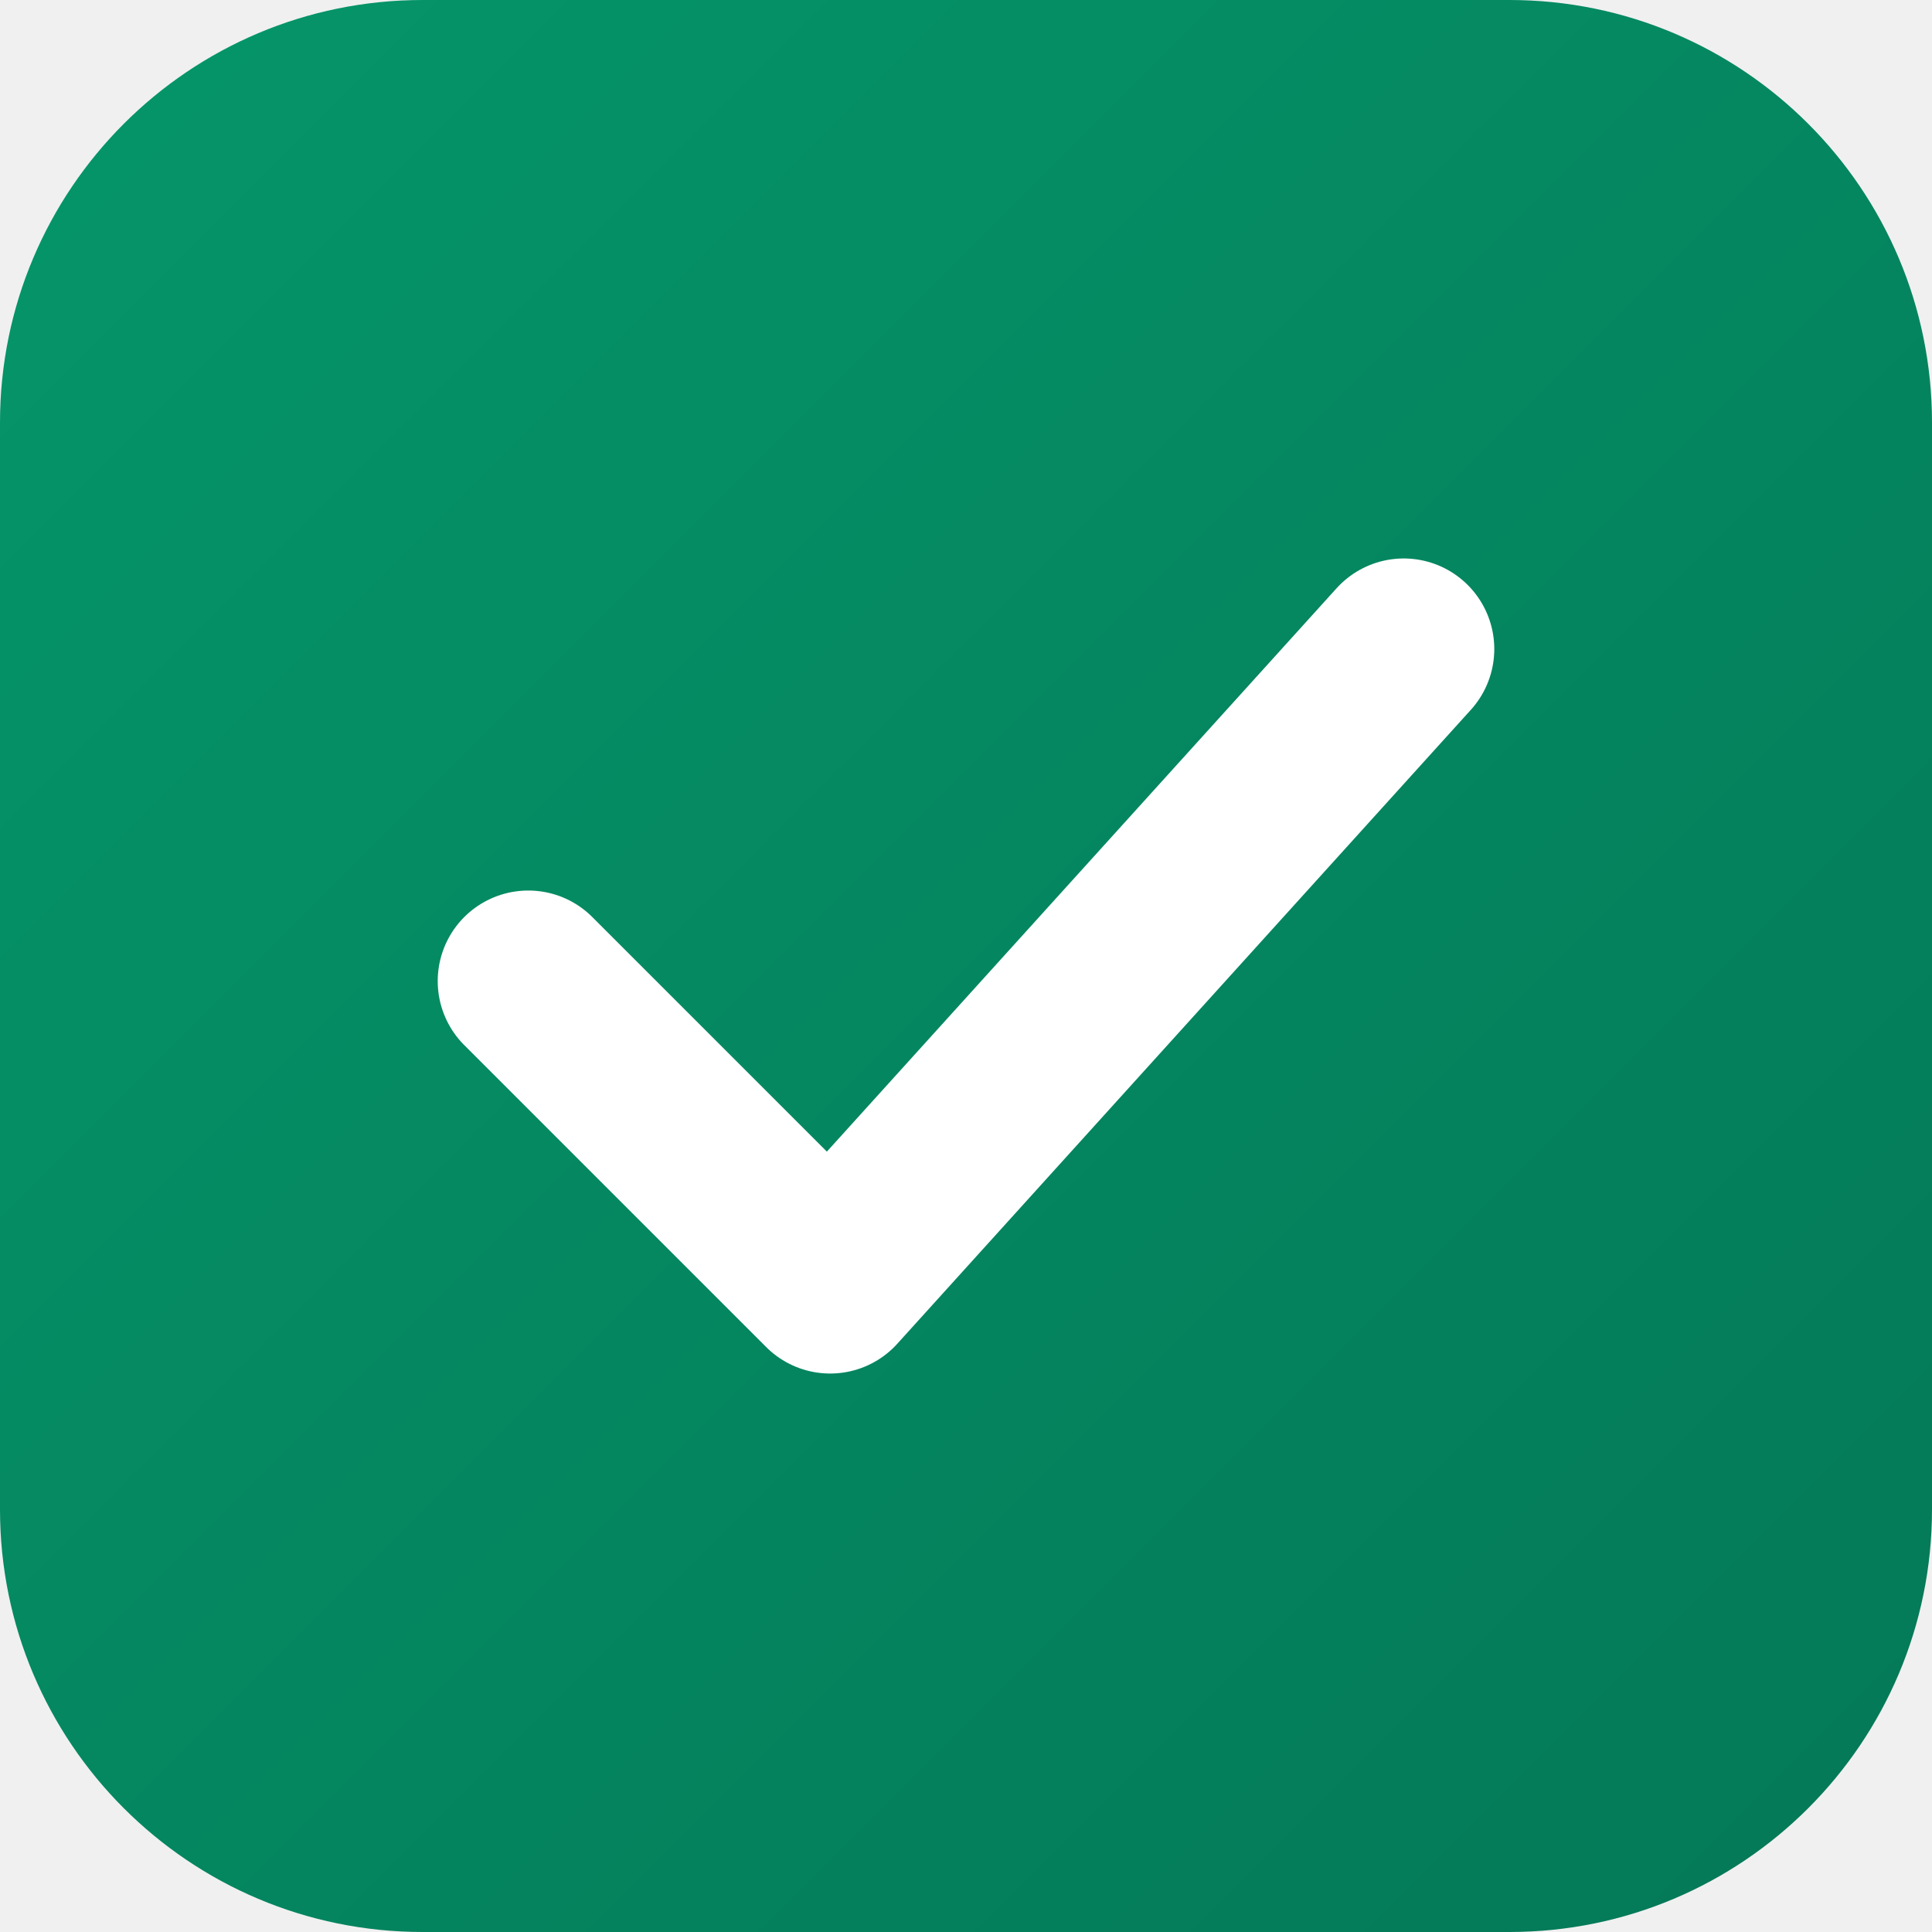
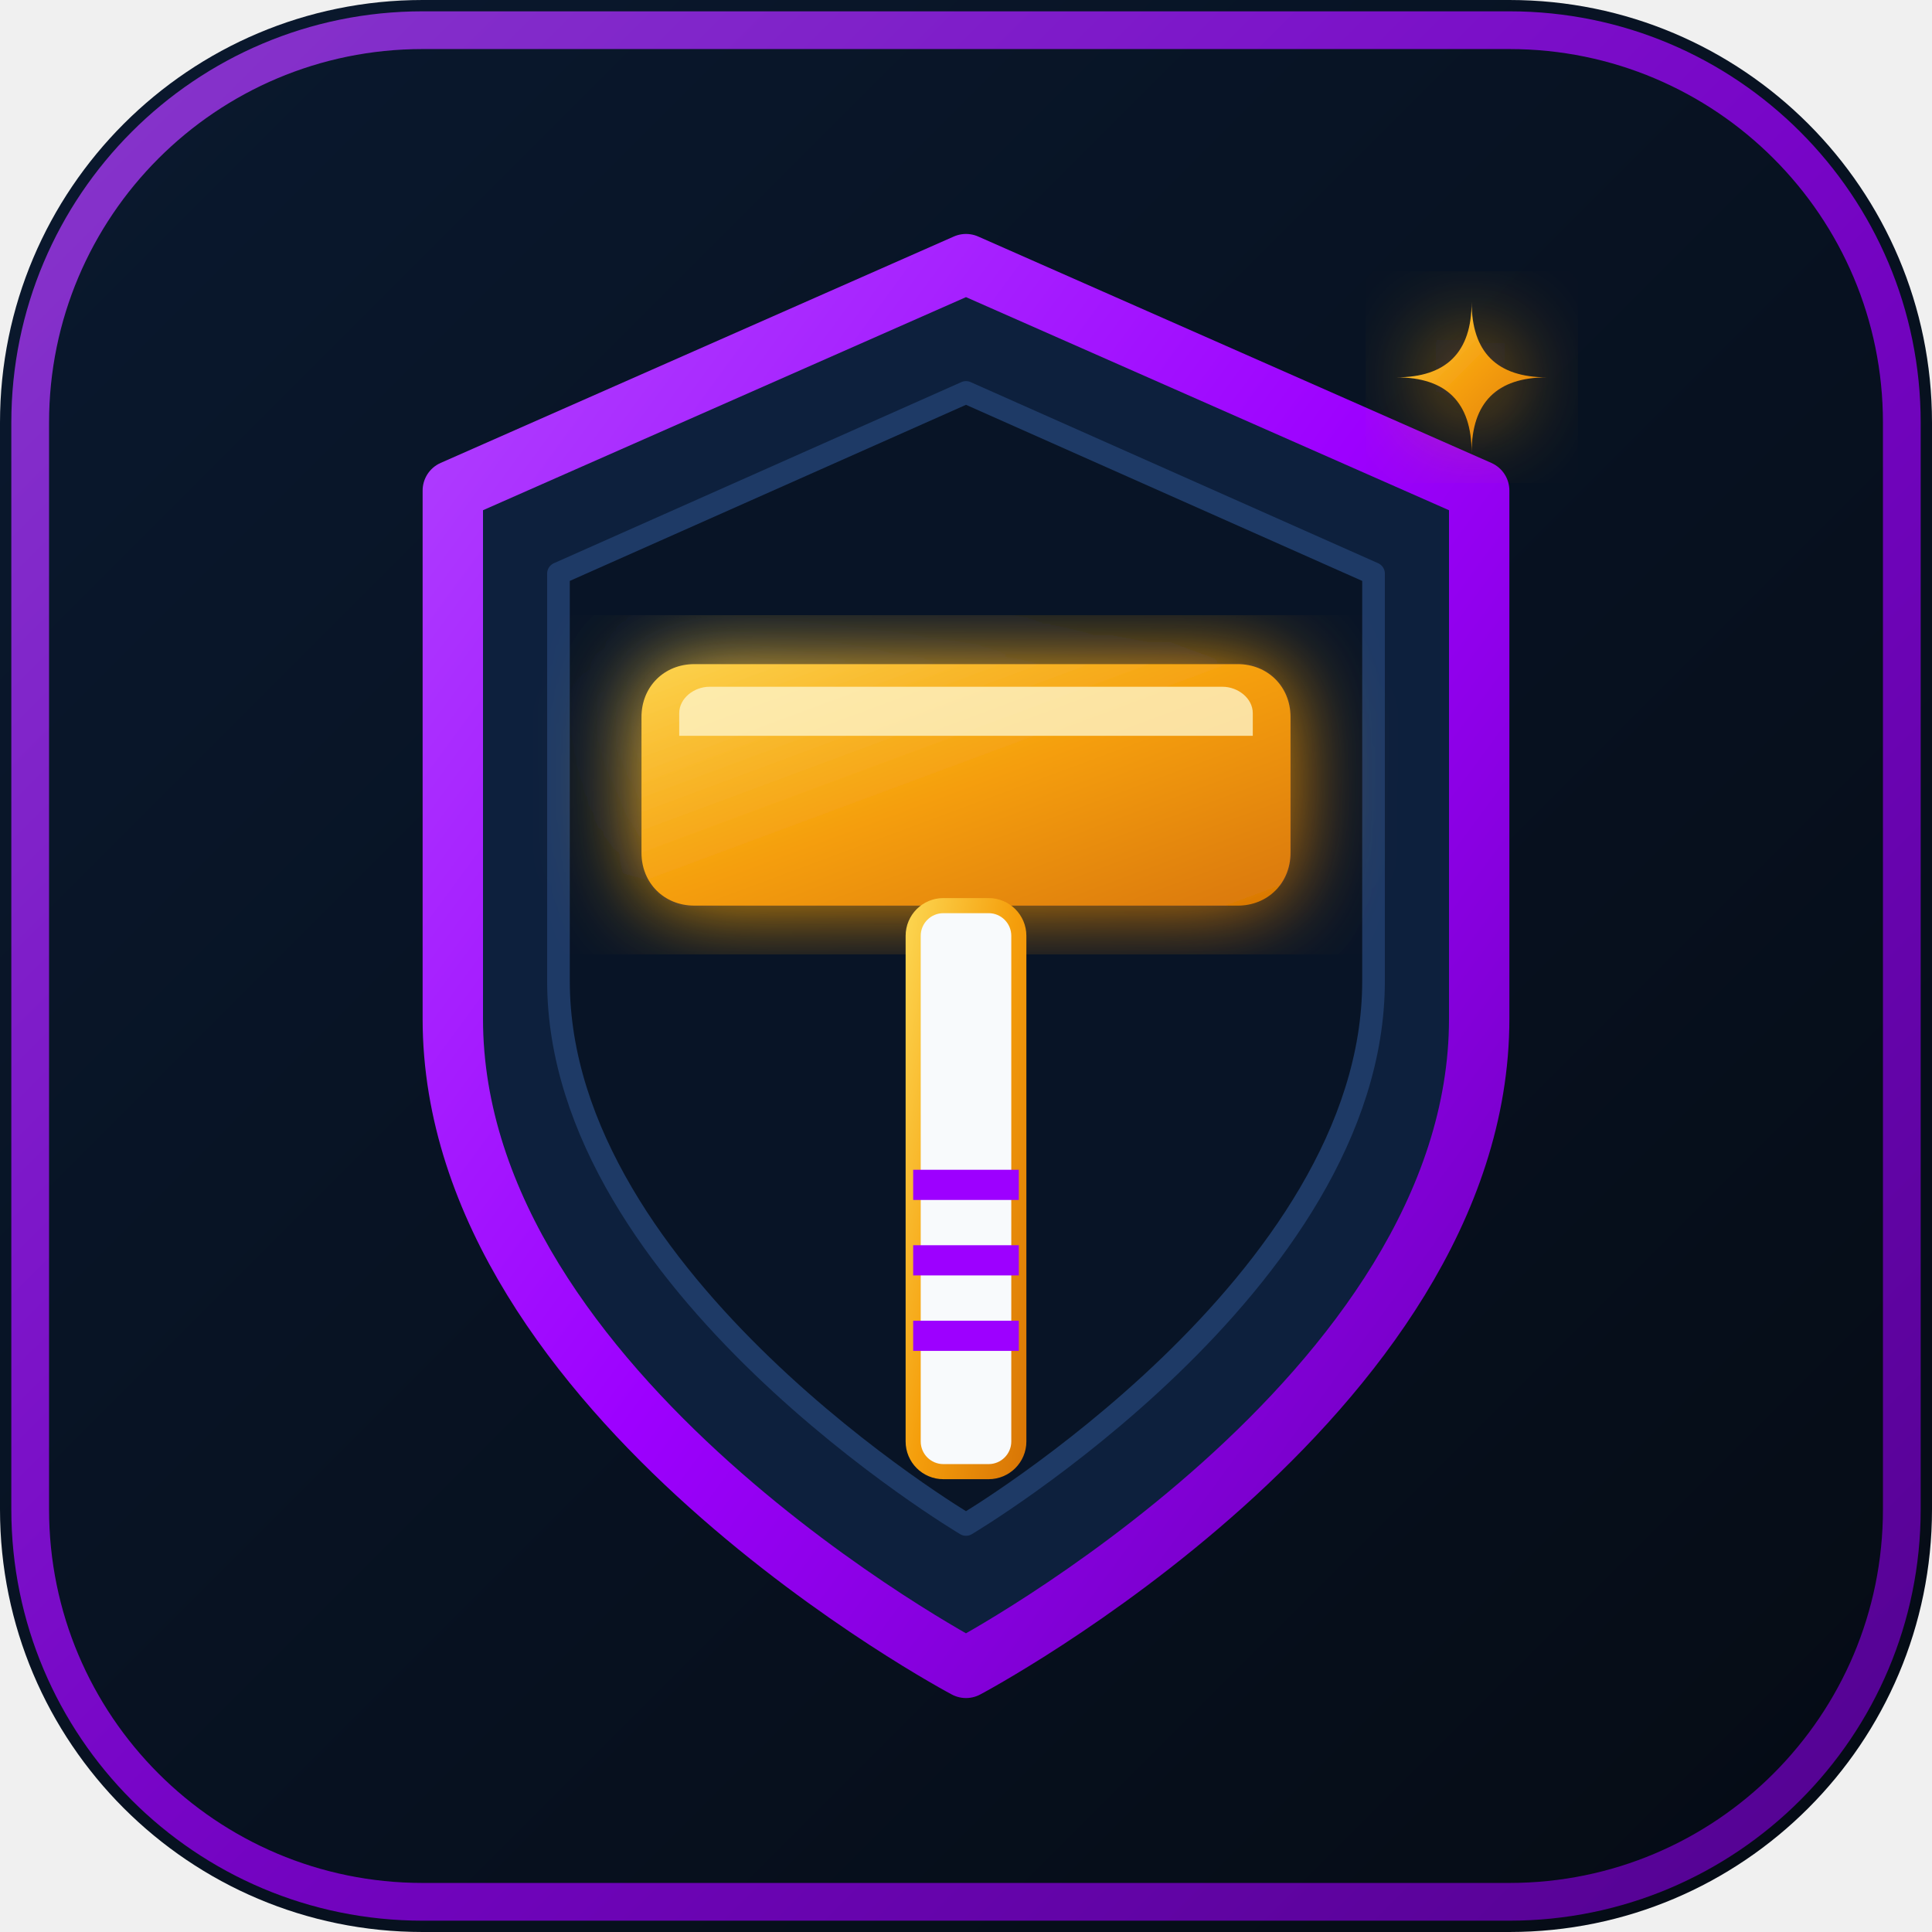
<svg xmlns="http://www.w3.org/2000/svg" viewBox="0 0 512 512" width="512" height="512">
  <defs>
-     <linearGradient id="ksGrad" x1="0%" y1="0%" x2="100%" y2="100%">
-       <stop offset="0%" stop-color="#059669" />
-       <stop offset="100%" stop-color="#047857" />
+     <linearGradient id="bgGrad" x1="0%" y1="0%" x2="100%" y2="100%">
+       <stop offset="0%" stop-color="#0A192F" />
+       <stop offset="100%" stop-color="#050B14" />
    </linearGradient>
+     <linearGradient id="purpleGrad" x1="0%" y1="0%" x2="100%" y2="100%">
+       <stop offset="0%" stop-color="#B042FF" />
+       <stop offset="50%" stop-color="#9D00FF" />
+       <stop offset="100%" stop-color="#6B00B6" />
+     </linearGradient>
+     <linearGradient id="goldGrad" x1="0%" y1="0%" x2="100%" y2="100%">
+       <stop offset="0%" stop-color="#FCD34D" />
+       <stop offset="50%" stop-color="#F59E0B" />
+       <stop offset="100%" stop-color="#D97706" />
+     </linearGradient>
+     <filter id="softGlow" x="-20%" y="-20%" width="140%" height="140%">
+       <feGaussianBlur stdDeviation="12" result="blur" />
+       <feComposite in="SourceGraphic" in2="blur" operator="over" />
+     </filter>
  </defs>
-   <rect width="512" height="512" rx="112" fill="url(#ksGrad)" />
-   <path d="M140 260 L220 340 L372 172" fill="none" stroke="#ffffff" stroke-width="48" stroke-linecap="round" stroke-linejoin="round" />
+   <rect width="512" height="512" rx="112" fill="url(#bgGrad)" />
+   <rect x="8" y="8" width="496" height="496" rx="104" fill="none" stroke="url(#purpleGrad)" stroke-width="10" stroke-opacity="0.75" />
+   <path d="M120 130 L256 70 L392 130 L392 270 C392 370 256 442 256 442 C256 442 120 370 120 270 Z" fill="#0D203D" stroke="url(#purpleGrad)" stroke-width="16" stroke-linejoin="round" />
+   <path d="M148 152 L256 104 L364 152 L364 260 C364 340 256 404 256 404 C256 404 148 340 148 260 Z" fill="#081426" stroke="#1E3A66" stroke-width="6" stroke-linejoin="round" />
+   <path d="M184 176 L328 176 C336 176 342 182 342 190 L342 226 C342 234 336 240 328 240 L184 240 C176 240 170 234 170 226 L170 190 C170 182 176 176 184 176 Z" fill="url(#goldGrad)" filter="url(#softGlow)" />
+   <path d="M188 182 L324 182 C328 182 332 185 332 189 L332 195 L180 195 L180 189 C180 185 184 182 188 182 Z" fill="#FEF3C7" fill-opacity="0.8" />
+   <rect x="242" y="240" width="28" height="150" rx="8" fill="#F8FAFC" stroke="url(#goldGrad)" stroke-width="4" />
+   <rect x="242" y="310" width="28" height="8" fill="#9D00FF" />
+   <rect x="242" y="330" width="28" height="8" fill="#9D00FF" />
+   <rect x="242" y="350" width="28" height="8" fill="#9D00FF" />
+   <path d="M370 100 Q390 100 390 80 Q390 100 410 100 Q390 100 390 120 Q390 100 370 100 Z" fill="url(#goldGrad)" filter="url(#softGlow)" />
</svg>
